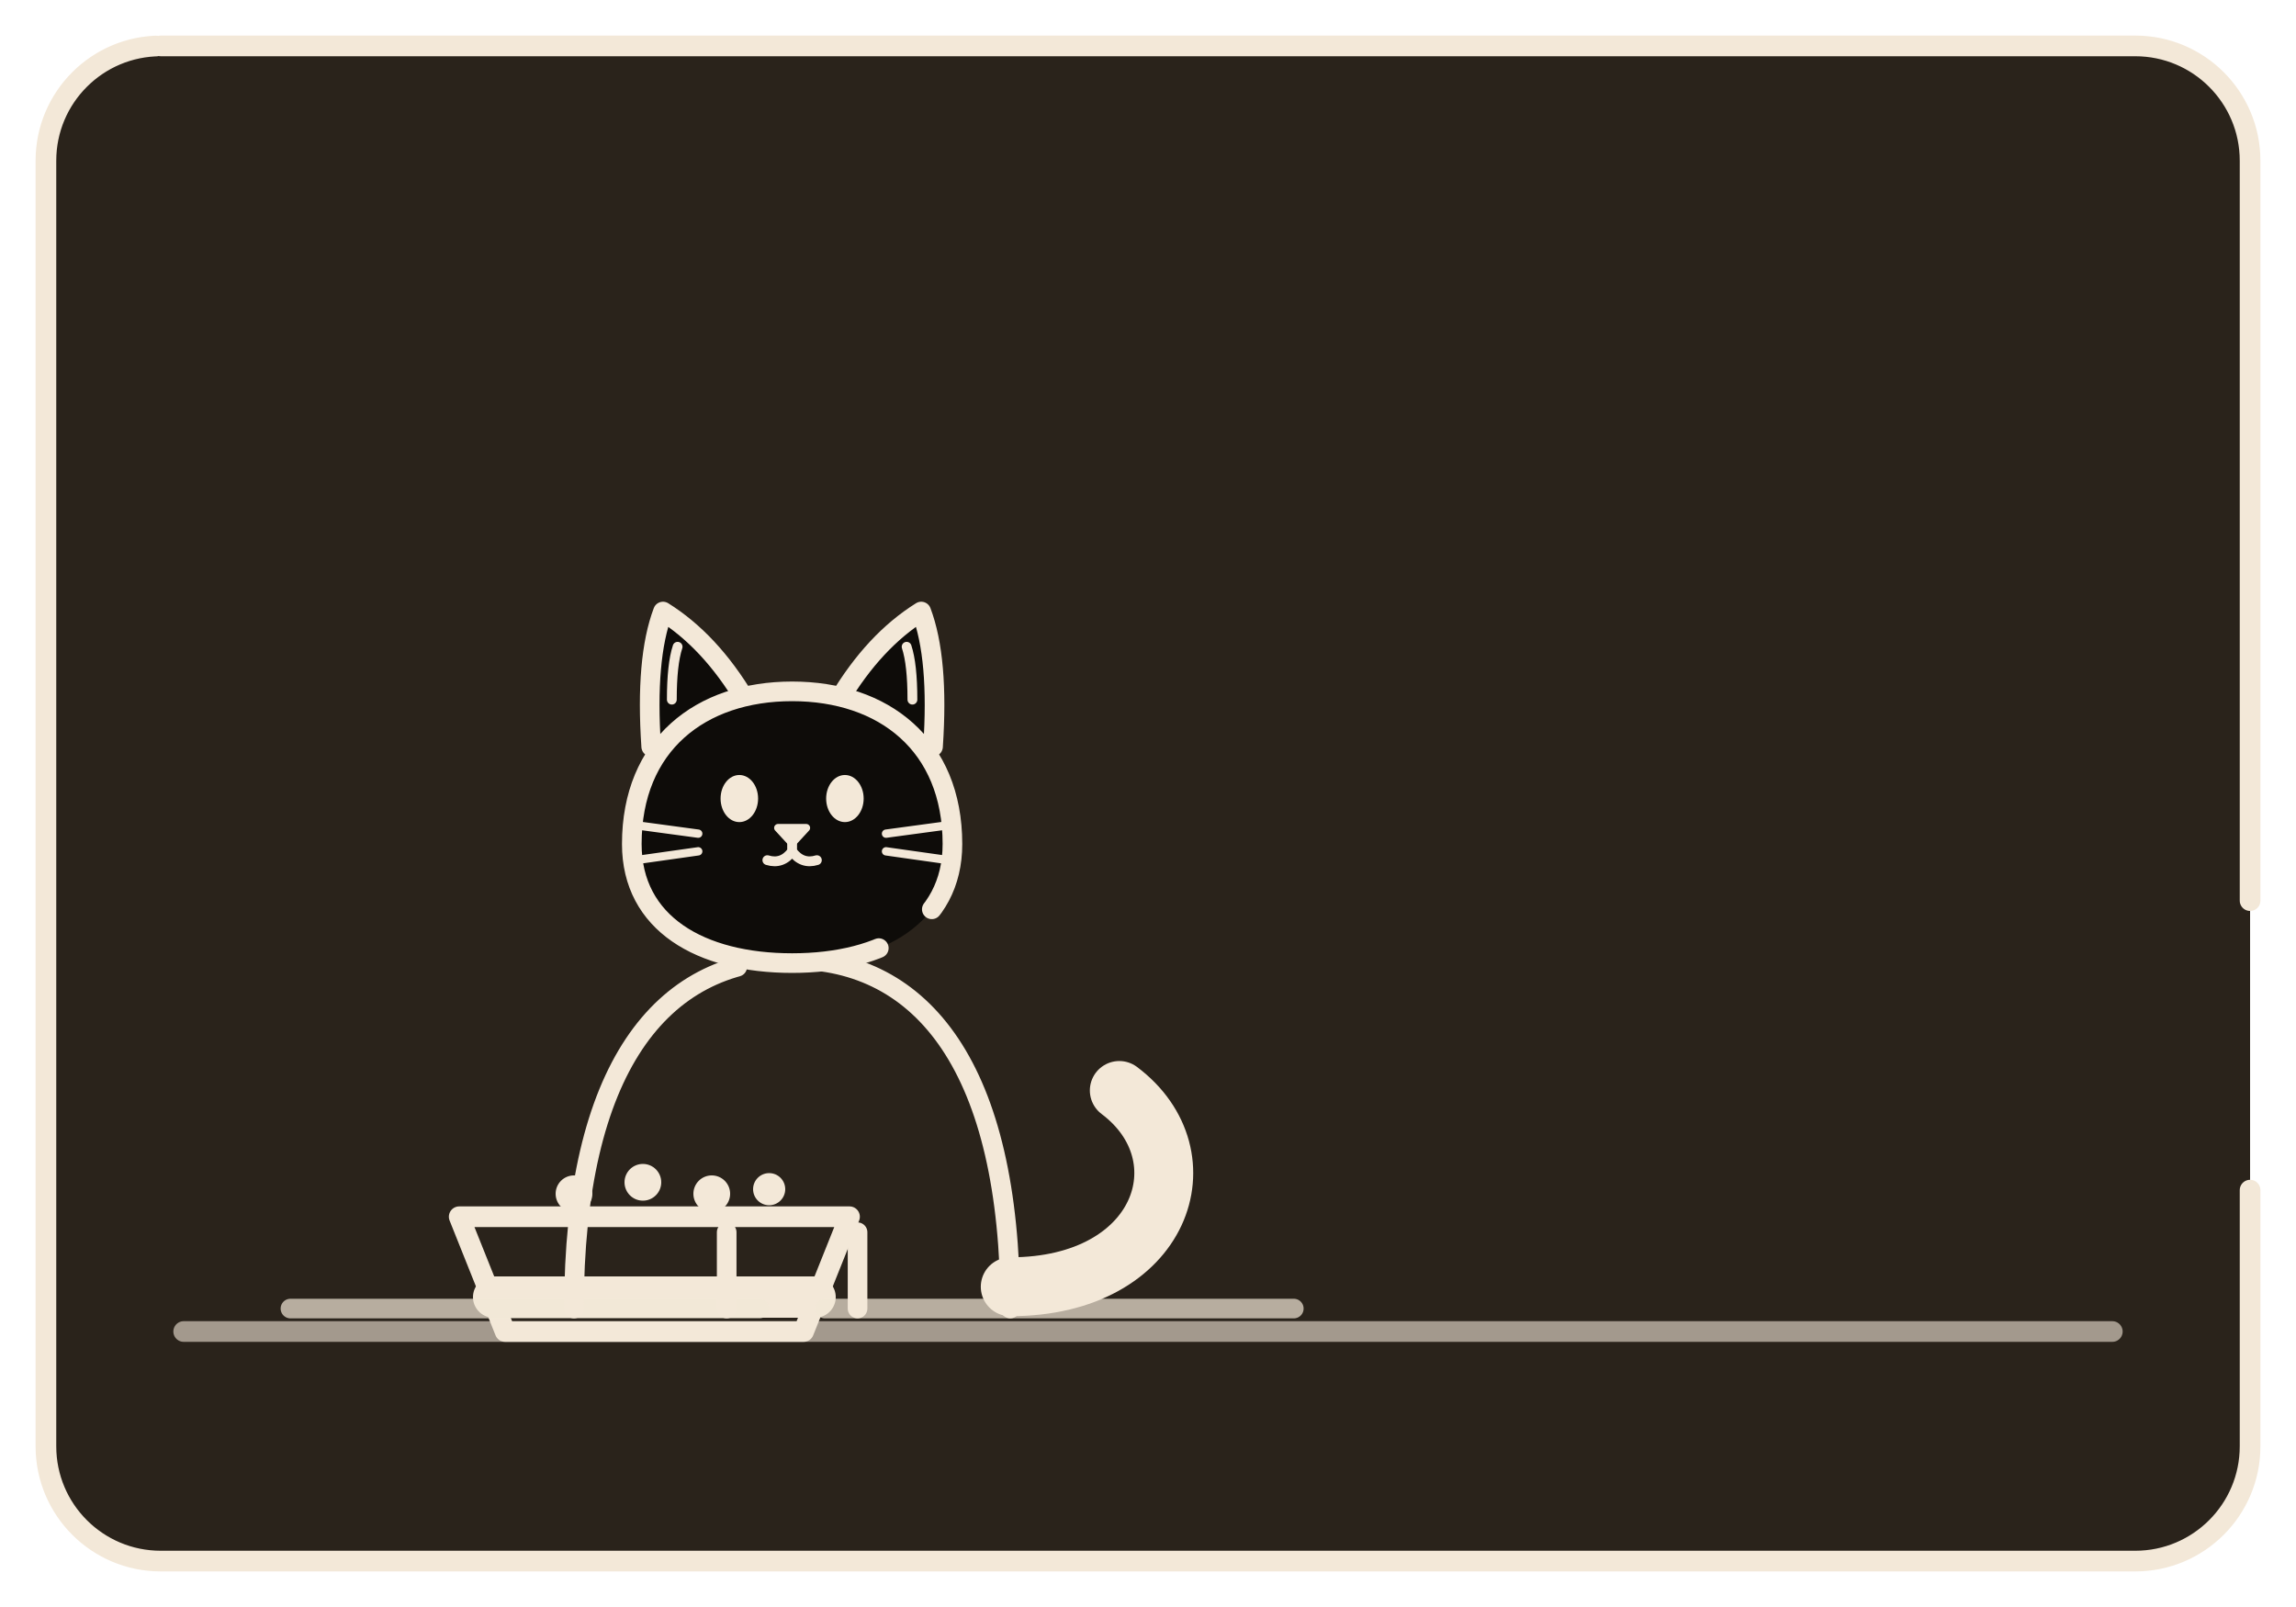
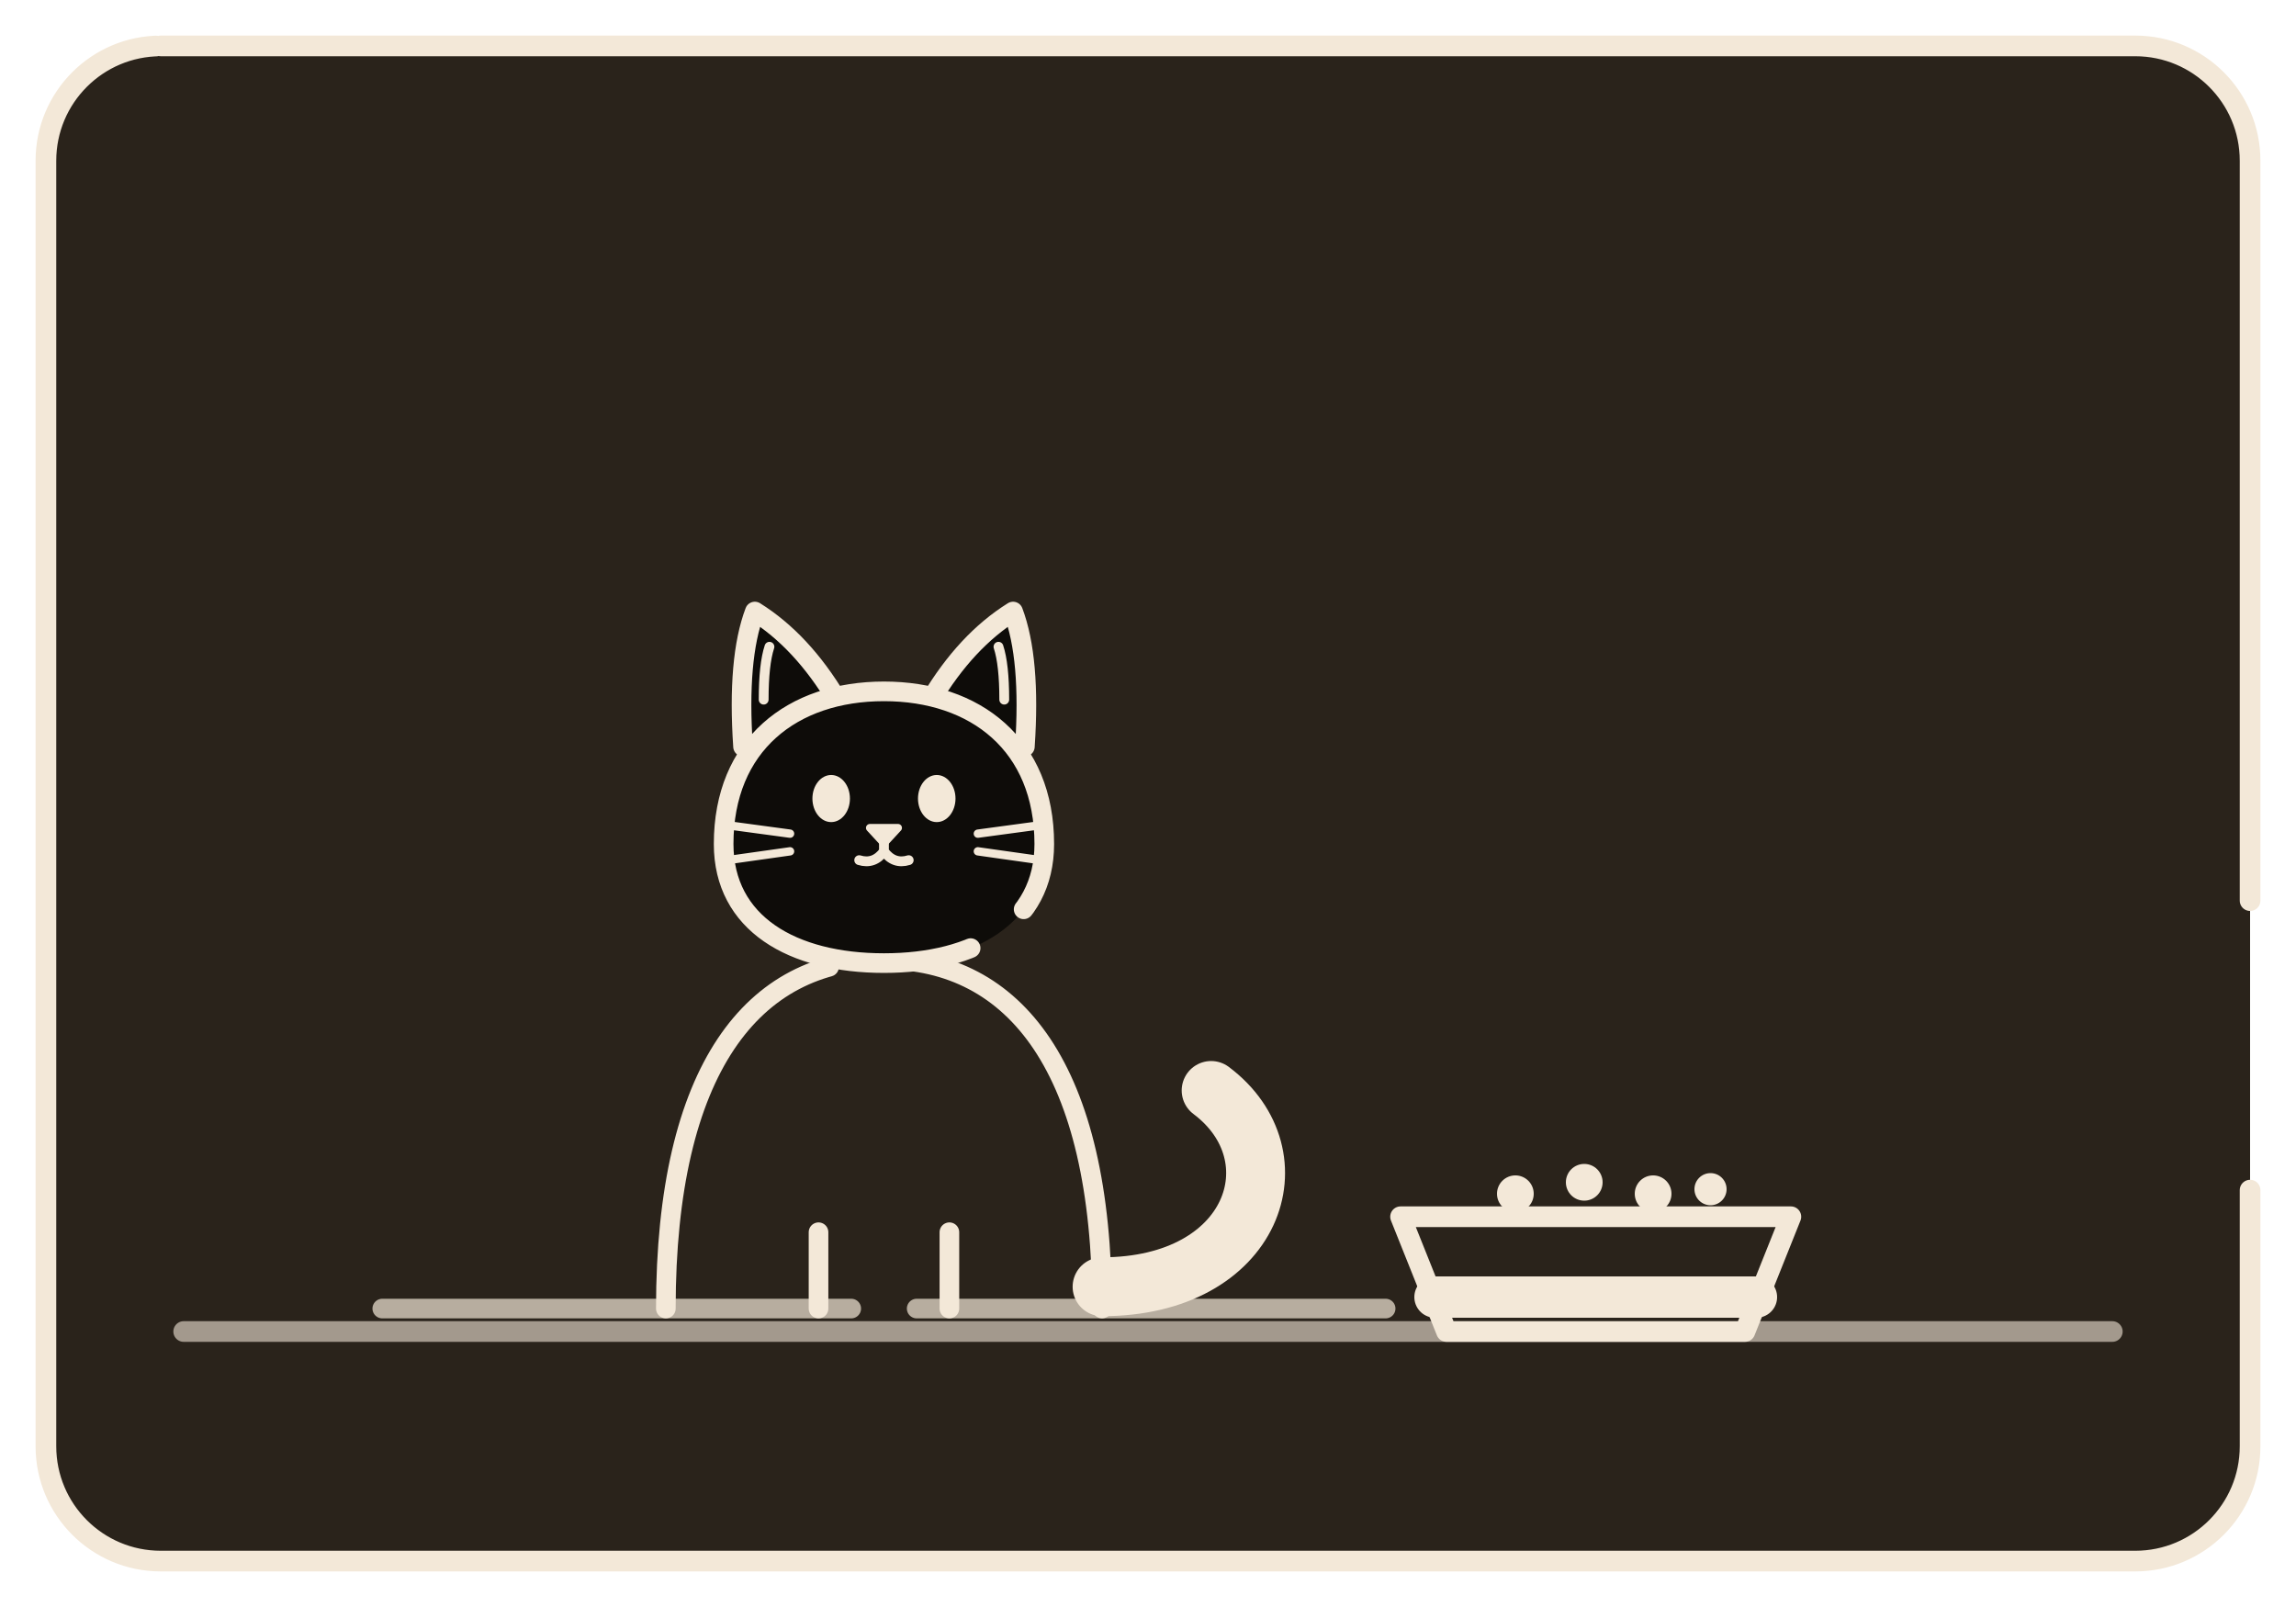
<svg xmlns="http://www.w3.org/2000/svg" viewBox="0 0 200 140" role="img" aria-label="絵日記：meal">
  <rect x="4" y="4" width="192" height="132" rx="10" fill="#2A231B" />
  <rect x="4" y="4" width="192" height="132" rx="10" fill="none" stroke="#F3E8D8" stroke-width="1.8" stroke-linecap="round" stroke-linejoin="round" stroke-dasharray="252.17 25.22 353.04" />
  <path d="M16 116 H184" fill="none" stroke="#F3E8D8" stroke-width="1.8" stroke-linecap="round" stroke-linejoin="round" stroke-opacity=".6" />
-   <g transform="translate(-96 -84)">
+   <g transform="translate(-14 -84)">
    <path d="M136 190 H170 L166 200 H140 Z" fill="#2A231B" stroke="#F3E8D8" stroke-width="1.8" stroke-linecap="round" stroke-linejoin="round" />
    <path d="M139 197 H167" stroke="#F3E8D8" stroke-width="3.6" stroke-linecap="round" />
    <circle cx="146" cy="188" r="1.6" fill="#F3E8D8" />
    <circle cx="152" cy="187" r="1.6" fill="#F3E8D8" />
    <circle cx="158" cy="188" r="1.6" fill="#F3E8D8" />
    <circle cx="163" cy="187.6" r="1.4" fill="#F3E8D8" />
  </g>
-   <g transform="translate(12 38) scale(0.95)">
+   <g transform="translate(20 38) scale(0.95)">
    <path d="M14 80 H57 M63 80 H106" fill="none" stroke="#F3E8D8" stroke-width="1.8" stroke-linecap="round" stroke-linejoin="round" stroke-opacity=".7" />
    <path d="M40 80 C40 58 48 48 60 48 C72 48 80 58 80 80" fill="none" stroke="#F3E8D8" stroke-width="1.8" stroke-linecap="round" stroke-linejoin="round" stroke-dasharray="37.3 5.09 42.39" />
    <path d="M54 80 v-7 M66 80 v-7" fill="none" stroke="#F3E8D8" stroke-width="1.8" stroke-linecap="round" stroke-linejoin="round" />
    <g id="tail">
      <path d="M80 78 C94 78 98 66 90 60" fill="none" stroke="#F3E8D8" stroke-width="5.4" stroke-linecap="round" />
    </g>
    <g id="head">
      <path d="M47.08 28.47 Q46.53 20.39 48.16 16.08 Q52.47 18.77 55.69 24.16" fill="#0E0C09" stroke="#F3E8D8" stroke-width="1.8" stroke-linecap="round" stroke-linejoin="round" />
      <path d="M72.92 28.47 Q73.47 20.39 71.84 16.08 Q67.53 18.77 64.31 24.16" fill="#0E0C09" stroke="#F3E8D8" stroke-width="1.8" stroke-linecap="round" stroke-linejoin="round" />
      <path d="M48.97 24.16 Q48.97 20.92 49.5 19.31 M71.03 24.16 Q71.03 20.92 70.5 19.31" fill="none" stroke="#F3E8D8" stroke-width="0.9" stroke-linecap="round" />
      <path d="M45.3 37.4 C45.3 28.3 51.6 23.4 60 23.4 C68.4 23.4 74.7 28.3 74.7 37.4 C74.7 44.68 68.4 48.32 60 48.32 C51.6 48.32 45.3 44.68 45.3 37.4 Z" fill="#0E0C09" />
      <path d="M45.3 37.4 C45.3 28.3 51.6 23.4 60 23.4 C68.4 23.4 74.7 28.3 74.7 37.4 C74.7 44.68 68.4 48.32 60 48.32 C51.6 48.32 45.3 44.68 45.3 37.4 Z" fill="none" stroke="#F3E8D8" stroke-width="1.8" stroke-linecap="round" stroke-linejoin="round" stroke-dasharray="52.24 6.1 28.73" />
      <g id="eyes">
        <ellipse cx="55.16" cy="33.23" rx="1.72" ry="2.16" fill="#F3E8D8" />
        <ellipse cx="64.84" cy="33.23" rx="1.72" ry="2.16" fill="#F3E8D8" />
      </g>
      <path d="M58.71 35.92 H61.29 L60 37.32 Z" fill="#F3E8D8" stroke="#F3E8D8" stroke-width="0.72" stroke-linejoin="round" />
      <path d="M60 37.32 V38.07 M60 38.07 q-0.91 1.23 -2.27 0.81 M60 38.07 q0.91 1.23 2.27 0.81" fill="none" stroke="#F3E8D8" stroke-width="0.9" stroke-linecap="round" stroke-linejoin="round" />
      <path d="M51.39 36.45 L45.47 35.65 M51.39 38.07 L45.73 38.87 M68.61 36.45 L74.53 35.65 M68.61 38.07 L74.27 38.87" fill="none" stroke="#F3E8D8" stroke-width="0.765" stroke-linecap="round" />
    </g>
  </g>
</svg>
